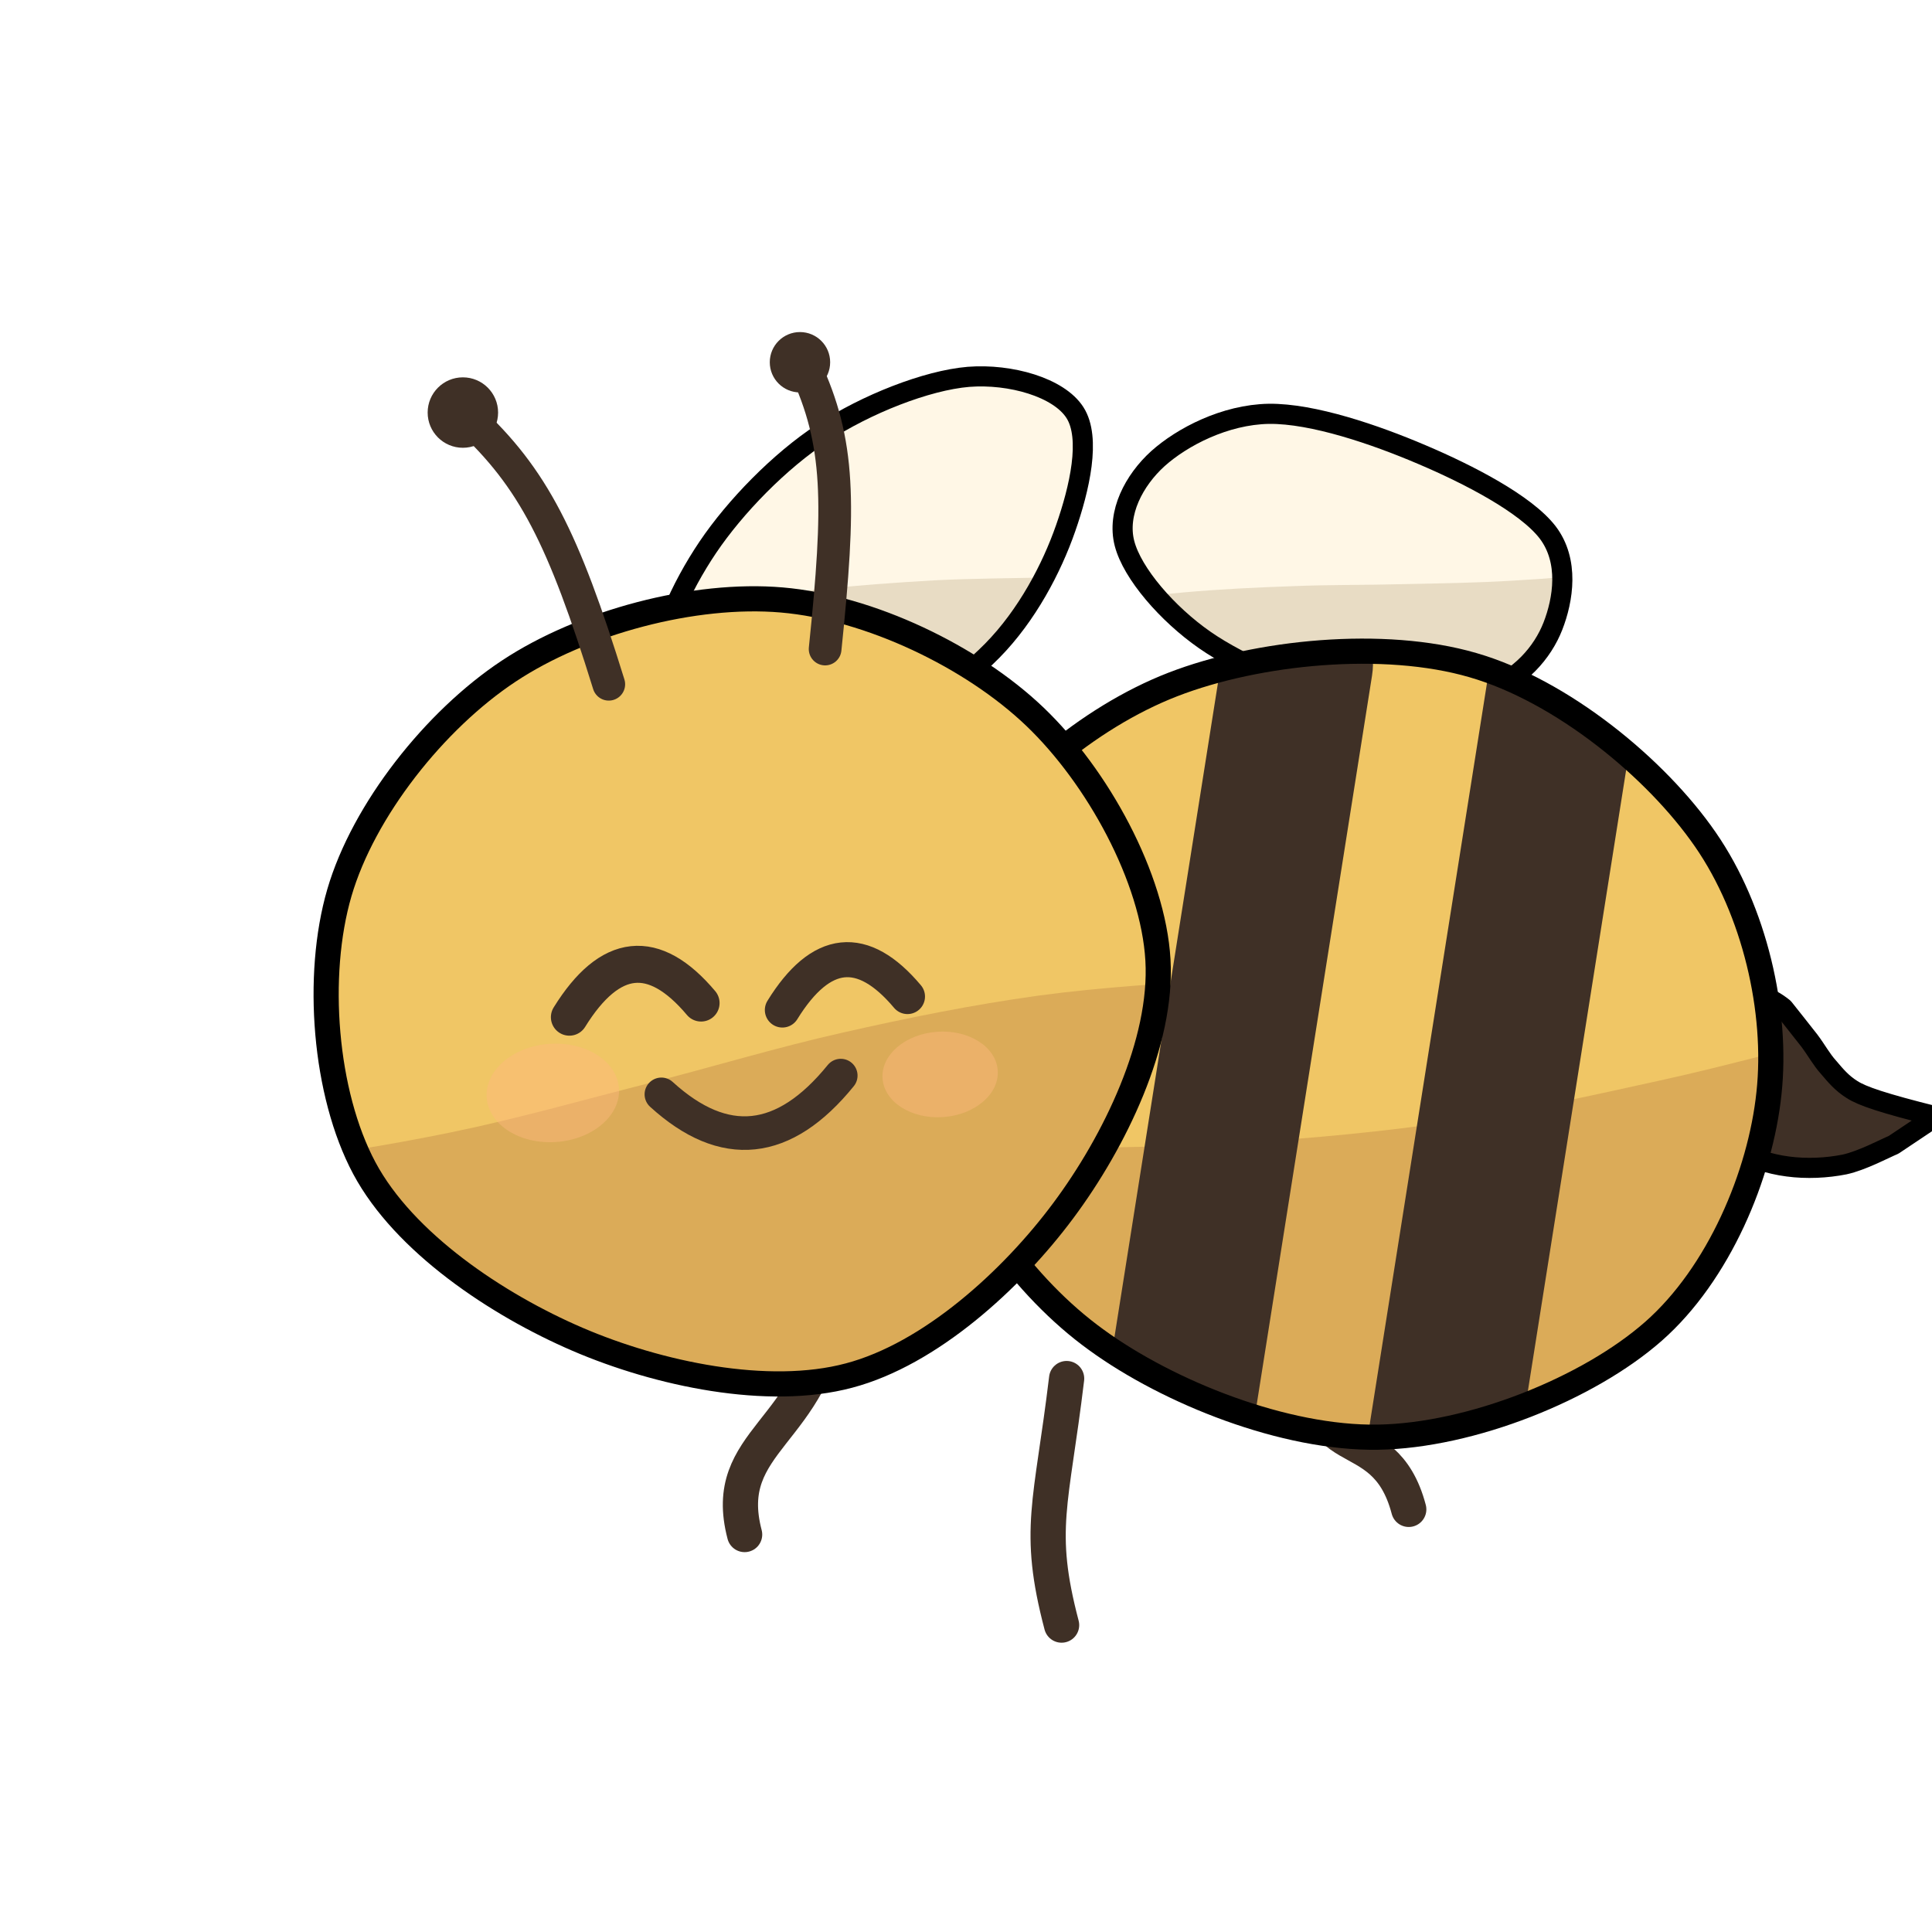
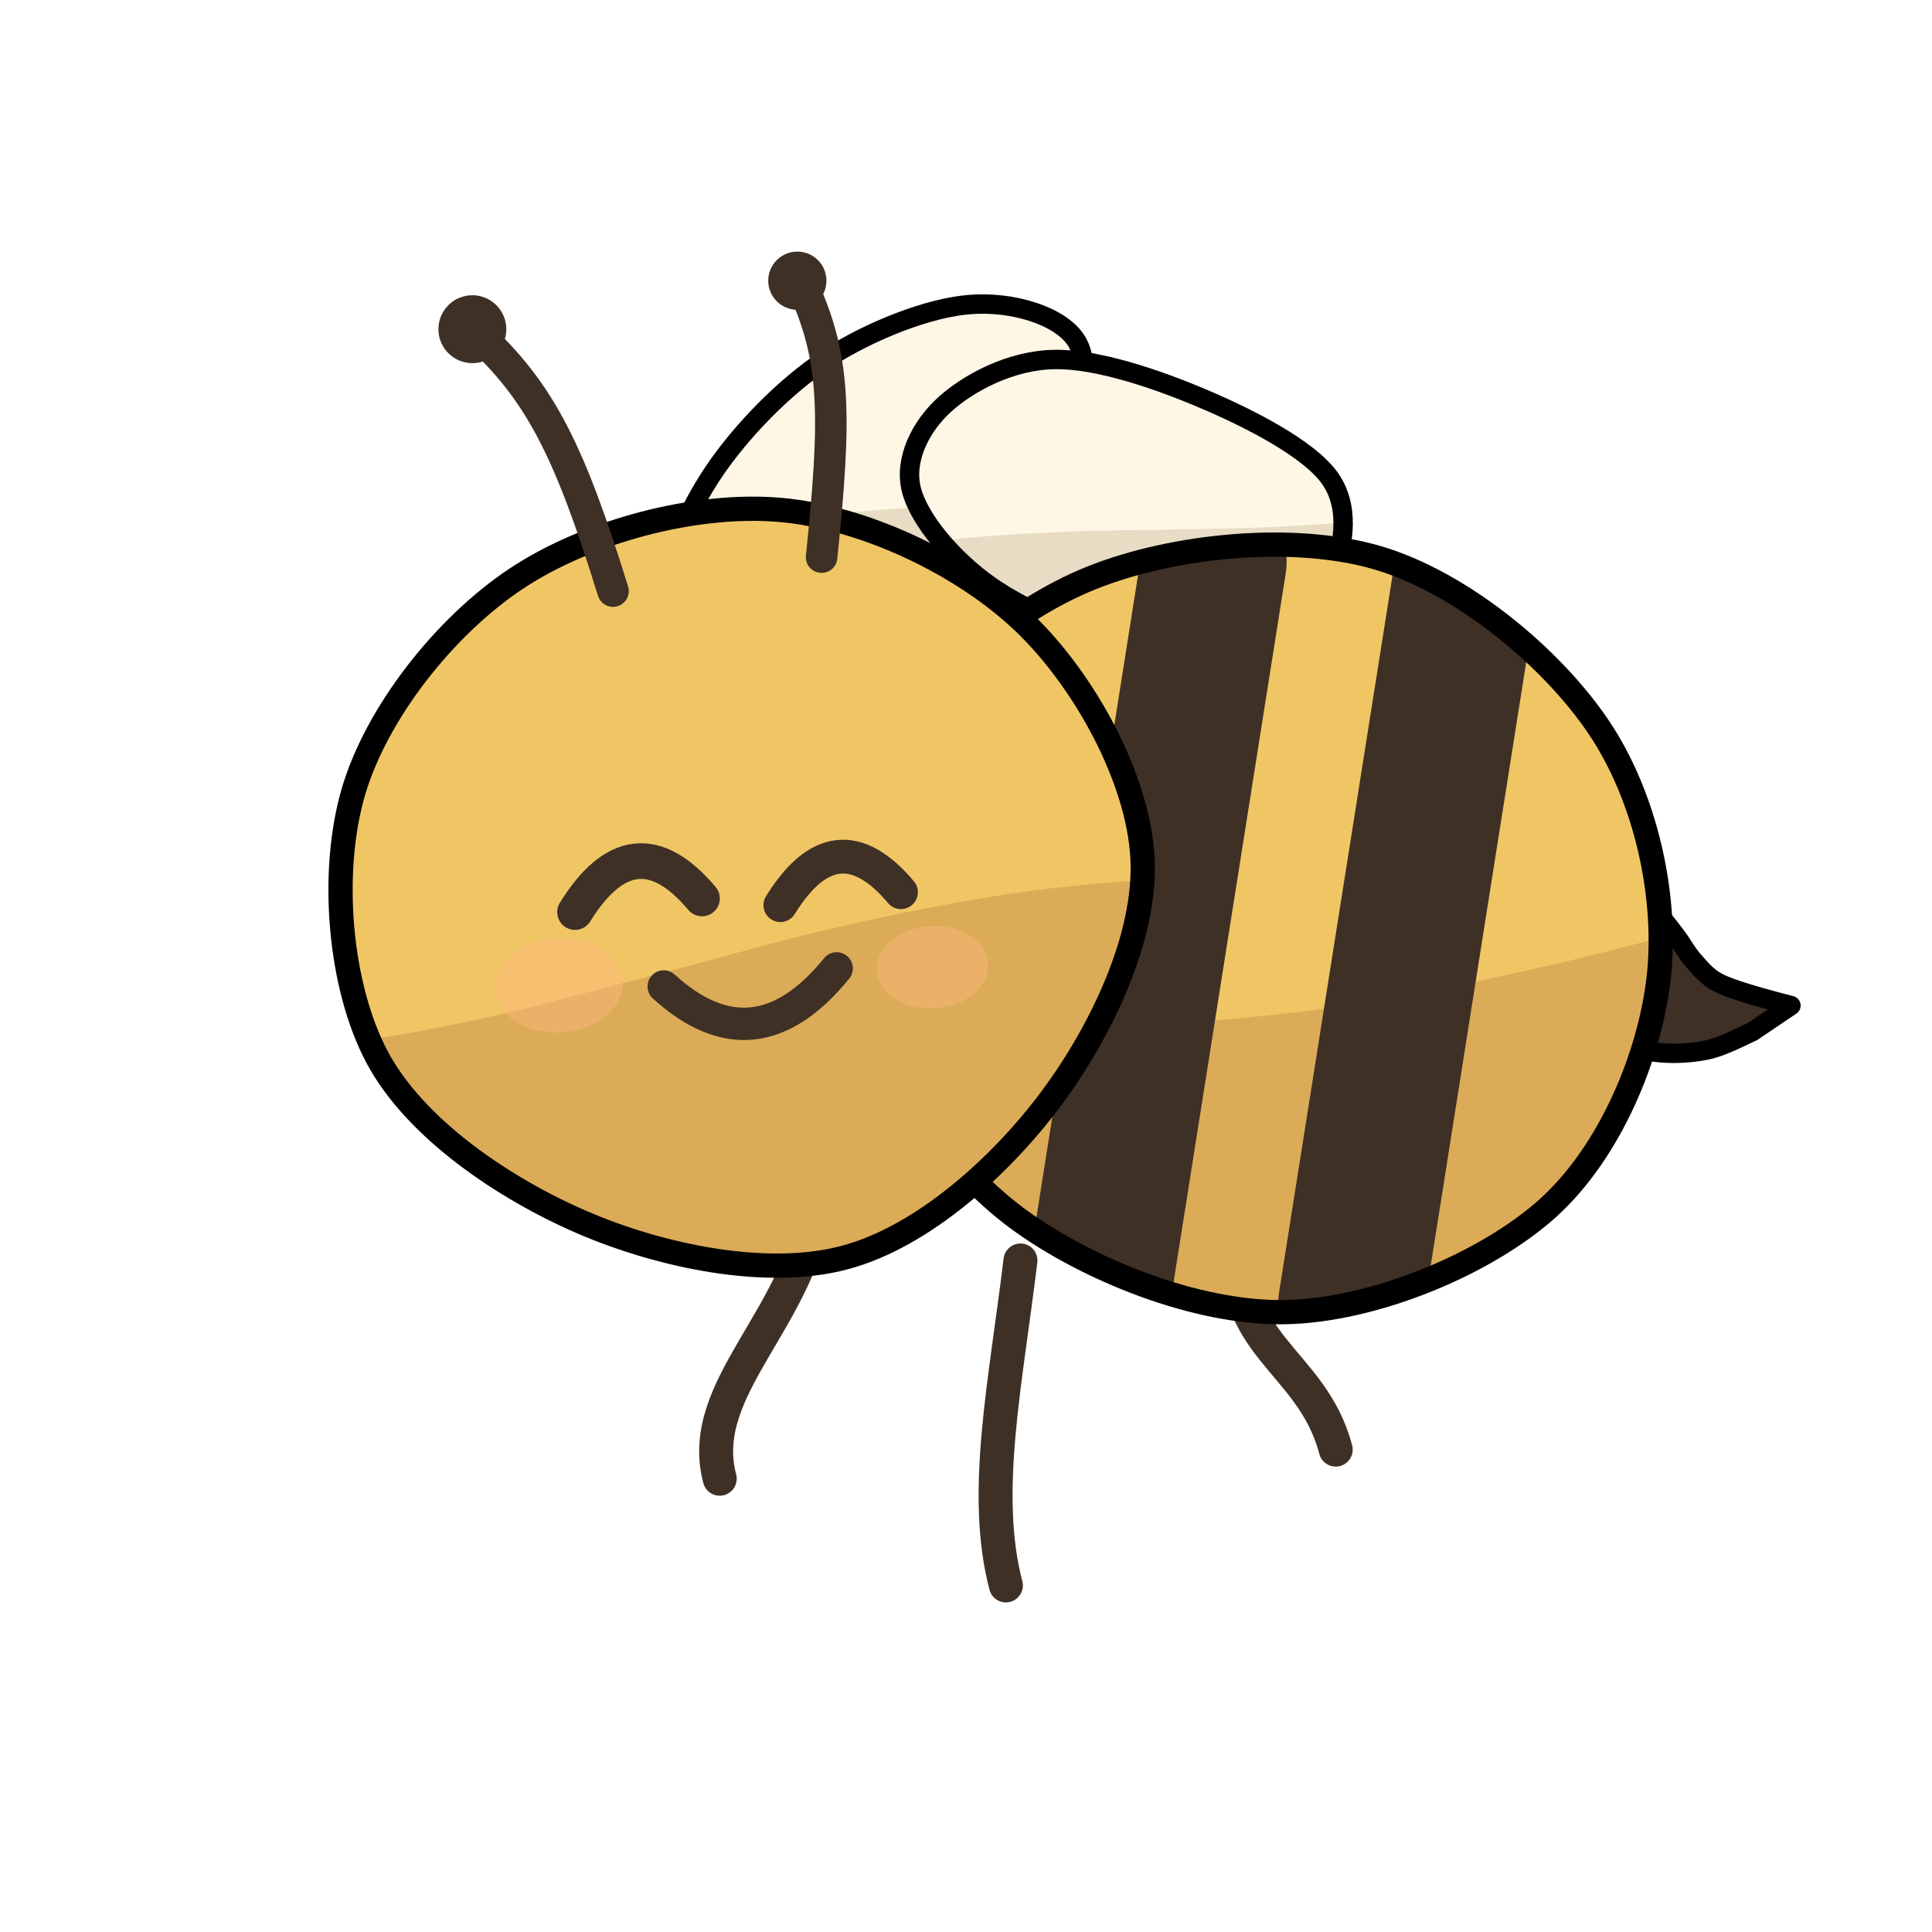
<svg xmlns="http://www.w3.org/2000/svg" width="768" height="768" viewBox="0 0 768 768">
  <defs>
    <clipPath id="k1">
-       <path d="M427.3,164.0 C433.8,174.1 429.1,194.3 423.6,210.0 C418.1,225.8 408.3,244.6 394.4,258.7 C380.5,272.8 357.6,288.4 339.9,294.8 C322.3,301.1 301.5,301.3 288.5,296.8 C275.6,292.4 263.3,281.1 262.1,267.9 C260.9,254.7 270.6,233.5 281.4,217.5 C292.2,201.5 309.8,183.3 327.1,172.0 C344.3,160.7 368.3,151.2 385.0,149.8 C401.7,148.5 420.9,154.0 427.3,164.0 Z" />
+       <path d="M433.0,168.7 C439.7,179.1 435.0,199.9 429.5,216.1 C424.0,232.3 414.1,251.6 399.9,266.0 C385.7,280.5 362.3,296.3 344.2,302.8 C326.1,309.2 304.8,309.3 291.5,304.6 C278.1,299.8 265.4,288.2 264.1,274.6 C262.8,260.9 272.6,239.1 283.6,222.7 C294.6,206.4 312.5,187.7 330.1,176.2 C347.8,164.7 372.3,155.0 389.5,153.8 C406.6,152.5 426.3,158.3 433.0,168.7 Z" />
    </clipPath>
    <clipPath id="k2">
-       <path d="M617.3,248.9 C613.2,259.4 604.2,269.8 590.6,274.7 C577.0,279.5 554.6,281.3 536.0,277.9 C517.4,274.5 493.7,264.7 478.9,254.4 C464.1,244.1 450.1,228.0 447.0,216.0 C443.9,204.0 450.8,190.9 460.3,182.3 C469.9,173.7 486.9,164.8 504.4,164.5 C521.9,164.3 546.7,172.8 565.2,180.7 C583.6,188.5 606.5,200.3 615.2,211.6 C623.9,223.0 621.4,238.4 617.3,248.9 Z" />
+       <path d="M539.1,263.4 C534.9,274.3 525.6,285.2 511.7,290.3 C497.8,295.4 474.8,297.3 455.7,293.9 C436.7,290.5 412.5,280.4 397.4,269.8 C382.3,259.2 368.1,242.6 365.0,230.1 C361.9,217.7 368.9,204.0 378.7,195.1 C388.6,186.1 406.0,176.8 423.9,176.5 C441.8,176.1 467.2,184.9 486.1,193.0 C504.9,201.0 528.3,213.1 537.1,224.8 C546.0,236.6 543.4,252.5 539.1,263.4 Z" />
    </clipPath>
    <clipPath id="k3">
-       <path d="M703.2,434.5 C699.8,467.1 683.2,506.4 657.3,529.2 C631.4,552.0 584.8,570.7 547.8,571.3 C510.9,571.9 464.8,553.7 435.8,532.6 C406.7,511.6 382.2,476.6 373.4,445.0 C364.5,413.4 367.1,371.9 382.6,343.1 C398.1,314.3 432.4,285.2 466.2,272.1 C500.0,259.0 550.2,254.1 585.5,264.4 C620.8,274.6 658.3,305.3 677.9,333.7 C697.5,362.0 706.7,402.0 703.2,434.5 Z" />
+       <path d="M673.3,430.3 C669.8,463.3 653.2,503.1 627.6,526.3 C601.9,549.5 555.7,568.6 519.2,569.3 C482.7,570.0 437.2,551.7 408.5,530.5 C379.9,509.2 355.8,473.9 347.1,441.9 C338.5,410.0 341.2,367.9 356.5,338.6 C371.9,309.4 405.9,279.9 439.4,266.5 C472.9,253.1 522.5,248.0 557.4,258.3 C592.2,268.6 629.2,299.5 648.5,328.2 C667.8,356.9 676.7,397.3 673.3,430.3 Z" />
    </clipPath>
    <clipPath id="k4">
      <path d="M460.3,381.6 C462.2,414.3 443.2,453.7 422.7,481.2 C402.2,508.8 369.7,538.3 337.5,546.8 C305.3,555.4 261.7,546.2 229.6,532.4 C197.5,518.6 160.6,493.9 144.8,464.3 C129.0,434.7 125.3,387.8 134.9,354.9 C144.5,322.0 172.9,286.2 202.2,266.8 C231.6,247.3 276.0,235.5 310.8,238.5 C345.7,241.5 386.4,261.0 411.4,284.9 C436.3,308.7 458.4,348.9 460.3,381.6 Z" />
    </clipPath>
  </defs>
-   <path d="M427.3,164.0 C433.8,174.1 429.1,194.3 423.6,210.0 C418.1,225.8 408.3,244.6 394.4,258.7 C380.5,272.8 357.6,288.4 339.9,294.8 C322.3,301.1 301.5,301.3 288.5,296.8 C275.6,292.4 263.3,281.1 262.1,267.9 C260.9,254.7 270.6,233.5 281.4,217.5 C292.2,201.5 309.8,183.3 327.1,172.0 C344.3,160.7 368.3,151.2 385.0,149.8 C401.7,148.5 420.9,154.0 427.3,164.0 Z" fill="#fff7e6" />
-   <g clip-path="url(#k1)">
-     <path d="M184.8,254.5 C192.6,253.5 215.9,250.8 231.4,248.5 C247.0,246.2 262.5,243.3 278.1,240.9 C293.6,238.6 309.1,236.1 324.7,234.4 C340.2,232.7 355.8,231.6 371.3,230.7 C386.9,229.9 402.4,229.9 417.9,229.5 C433.5,229.1 449.0,229.2 464.6,228.5 C480.1,227.9 503.4,225.9 511.2,225.4 L511.2,394.0 L184.8,394.0 Z" fill="#e8dcc4" />
-   </g>
-   <path d="M427.3,164.0 C433.8,174.1 429.1,194.3 423.6,210.0 C418.1,225.8 408.3,244.6 394.4,258.7 C380.5,272.8 357.6,288.4 339.9,294.8 C322.3,301.1 301.5,301.3 288.5,296.8 C275.6,292.4 263.3,281.1 262.1,267.9 C260.9,254.7 270.6,233.5 281.4,217.5 C292.2,201.5 309.8,183.3 327.1,172.0 C344.3,160.7 368.3,151.2 385.0,149.8 C401.7,148.5 420.9,154.0 427.3,164.0 Z" fill="none" stroke="#000000" stroke-width="8" stroke-linejoin="round" stroke-linecap="round" />
-   <path d="M617.3,248.9 C613.2,259.4 604.2,269.8 590.6,274.7 C577.0,279.5 554.6,281.3 536.0,277.9 C517.4,274.5 493.7,264.7 478.9,254.4 C464.1,244.1 450.1,228.0 447.0,216.0 C443.9,204.0 450.8,190.9 460.3,182.3 C469.9,173.7 486.9,164.8 504.4,164.5 C521.9,164.3 546.7,172.8 565.2,180.7 C583.6,188.5 606.5,200.3 615.2,211.6 C623.9,223.0 621.4,238.4 617.3,248.9 Z" fill="#fff7e6" />
-   <g clip-path="url(#k2)">
-     <path d="M383.0,247.8 C390.3,246.6 412.1,242.8 426.7,240.8 C441.3,238.8 455.9,236.8 470.4,235.5 C485.0,234.2 499.6,233.5 514.1,233.0 C528.7,232.4 543.3,232.6 557.9,232.2 C572.4,231.9 587.0,231.7 601.6,230.8 C616.1,230.0 630.7,228.7 645.3,227.0 C659.9,225.3 681.7,221.7 689.0,220.7 L689.0,380.0 L383.0,380.0 Z" fill="#e8dcc4" />
-   </g>
-   <path d="M617.3,248.9 C613.2,259.4 604.2,269.8 590.6,274.7 C577.0,279.5 554.6,281.3 536.0,277.9 C517.4,274.5 493.7,264.7 478.9,254.4 C464.1,244.1 450.1,228.0 447.0,216.0 C443.9,204.0 450.8,190.9 460.3,182.3 C469.9,173.7 486.9,164.8 504.4,164.5 C521.9,164.3 546.7,172.8 565.2,180.7 C583.6,188.5 606.5,200.3 615.2,211.6 C623.9,223.0 621.4,238.4 617.3,248.9 Z" fill="none" stroke="#000000" stroke-width="8" stroke-linejoin="round" stroke-linecap="round" />
-   <path d="M330,520 C324,570 286,572 296,610" fill="none" stroke="#3f3026" stroke-width="14" stroke-linejoin="round" stroke-linecap="round" />
-   <path d="M424,548 C418,598 412,608 422,646" fill="none" stroke="#3f3026" stroke-width="14" stroke-linejoin="round" stroke-linecap="round" />
-   <path d="M524,536 C518,586 550,562 560,600" fill="none" stroke="#3f3026" stroke-width="14" stroke-linejoin="round" stroke-linecap="round" />
-   <path d="M671.0,447.3 C674.0,448.9 682.2,454.5 688.9,457.3 C695.5,460.0 703.3,462.8 710.7,463.7 C718.1,464.7 726.2,464.3 733.2,462.9 C740.2,461.4 749.5,456.4 752.7,455.1 L769.6,443.8 C748.4,438.5 740.2,435.7 736.2,433.1 C732.2,430.6 729.7,427.6 726.9,424.3 C724.0,421.1 722.2,417.6 719.2,413.6 C716.2,409.7 710.7,402.9 709.0,400.7 A30.0,30.0 0 0 0 671.0,447.3 Z" fill="#3f3026" stroke="#000000" stroke-width="8" stroke-linejoin="round" stroke-linecap="round" />
-   <path d="M703.2,434.5 C699.8,467.1 683.2,506.4 657.3,529.2 C631.4,552.0 584.8,570.7 547.8,571.3 C510.9,571.9 464.8,553.7 435.8,532.6 C406.7,511.6 382.2,476.6 373.4,445.0 C364.5,413.4 367.1,371.9 382.6,343.1 C398.1,314.3 432.4,285.2 466.2,272.1 C500.0,259.0 550.2,254.1 585.5,264.4 C620.8,274.6 658.3,305.3 677.9,333.7 C697.5,362.0 706.7,402.0 703.2,434.5 Z" fill="#f0c665" />
-   <g clip-path="url(#k3)">
-     <path d="M247.0,470.0 C260.8,468.4 302.0,462.3 329.6,460.1 C357.1,457.9 384.6,457.8 412.1,456.8 C439.7,455.9 467.2,456.1 494.7,454.2 C522.2,452.4 549.8,449.9 577.3,445.8 C604.8,441.7 632.3,435.6 659.9,429.5 C687.4,423.5 714.9,415.6 742.4,409.3 C770.0,403.0 811.2,394.8 825.0,392.0 L825.0,864.0 L247.0,864.0 Z" fill="#dbab58" />
-     <path d="M486.1,259.2 Q489.0,241.4 506.7,244.2 L530.4,248.0 Q548.2,250.8 545.4,268.6 L497.9,568.8 Q495.0,586.6 477.3,583.8 L453.6,580.0 Q435.8,577.2 438.6,559.4 Z" fill="#3f3026" />
-     <path d="M592.1,265.2 Q595.0,247.4 612.7,250.2 L636.4,254.0 Q654.2,256.8 651.4,274.6 L603.9,574.8 Q601.0,592.6 583.3,589.8 L559.6,586.0 Q541.8,583.2 544.6,565.4 Z" fill="#3f3026" />
-   </g>
-   <path d="M703.2,434.5 C699.8,467.1 683.2,506.4 657.3,529.2 C631.4,552.0 584.8,570.7 547.8,571.3 C510.9,571.9 464.8,553.7 435.8,532.6 C406.7,511.6 382.2,476.6 373.4,445.0 C364.5,413.4 367.1,371.9 382.6,343.1 C398.1,314.3 432.4,285.2 466.2,272.1 C500.0,259.0 550.2,254.1 585.5,264.4 C620.8,274.6 658.3,305.3 677.9,333.7 C697.5,362.0 706.7,402.0 703.2,434.5 Z" fill="none" stroke="#000000" stroke-width="10" stroke-linejoin="round" stroke-linecap="round" />
-   <path d="M460.3,381.6 C462.2,414.3 443.2,453.7 422.7,481.2 C402.2,508.8 369.7,538.3 337.5,546.8 C305.3,555.4 261.7,546.2 229.6,532.4 C197.5,518.6 160.6,493.9 144.8,464.3 C129.0,434.7 125.3,387.8 134.9,354.9 C144.5,322.0 172.9,286.2 202.2,266.8 C231.6,247.3 276.0,235.5 310.8,238.5 C345.7,241.5 386.4,261.0 411.4,284.9 C436.3,308.7 458.4,348.9 460.3,381.6 Z" fill="#f0c665" />
-   <g clip-path="url(#k4)">
-     <path d="M24.0,467.1 C37.0,466.3 75.8,465.3 101.7,462.4 C127.6,459.6 153.5,455.4 179.4,450.1 C205.3,444.8 231.2,437.4 257.1,430.8 C283.0,424.2 309.0,416.3 334.9,410.5 C360.8,404.6 386.7,399.4 412.6,395.8 C438.5,392.3 464.4,390.8 490.3,389.3 C516.2,387.9 555.0,387.6 568.0,387.2 L568.0,858.0 L24.0,858.0 Z" fill="#dbab58" />
-   </g>
-   <path d="M460.3,381.6 C462.2,414.3 443.2,453.7 422.7,481.2 C402.2,508.8 369.7,538.3 337.5,546.8 C305.3,555.4 261.7,546.2 229.6,532.4 C197.5,518.6 160.6,493.9 144.8,464.3 C129.0,434.7 125.3,387.8 134.9,354.9 C144.5,322.0 172.9,286.2 202.2,266.8 C231.6,247.3 276.0,235.5 310.8,238.5 C345.7,241.5 386.4,261.0 411.4,284.9 C436.3,308.7 458.4,348.9 460.3,381.6 Z" fill="none" stroke="#000000" stroke-width="10" stroke-linejoin="round" stroke-linecap="round" />
-   <path d="M242,272 C224,214 212,190 186,166" fill="none" stroke="#3f3026" stroke-width="13" stroke-linejoin="round" stroke-linecap="round" />
-   <path d="M328,258 C334,200 334,176 320,146" fill="none" stroke="#3f3026" stroke-width="13" stroke-linejoin="round" stroke-linecap="round" />
-   <circle cx="184.0" cy="164.0" r="14.0" fill="#3f3026" />
-   <circle cx="318.0" cy="144.0" r="12.0" fill="#3f3026" />
-   <g id="face" transform="translate(294.0,402.0) rotate(-4.0) scale(0.85)">
-     <g id="face-blush">
-       <ellipse cx="-89.8" cy="32.0" rx="31" ry="23" fill="#ffb77e" opacity="0.45" />
-       <ellipse cx="91.5" cy="36.0" rx="27" ry="20" fill="#ffb77e" opacity="0.45" />
+   <g transform="translate(10.386,-27.243) scale(0.96405)">
+     <path d="M433.0,168.7 C439.7,179.1 435.0,199.9 429.5,216.1 C424.0,232.3 414.1,251.6 399.9,266.0 C385.7,280.5 362.3,296.3 344.2,302.8 C326.1,309.2 304.8,309.3 291.5,304.6 C278.1,299.8 265.4,288.2 264.1,274.6 C262.8,260.9 272.6,239.1 283.6,222.7 C294.6,206.4 312.5,187.7 330.1,176.2 C347.8,164.7 372.3,155.0 389.5,153.8 C406.6,152.5 426.3,158.3 433.0,168.7 Z" fill="#fff7e6" />
+     <g clip-path="url(#k1)">
+       <path d="M185.4,261.5 C193.3,260.5 217.1,257.6 233.0,255.3 C248.9,253.0 264.7,249.9 280.6,247.5 C296.5,245.0 312.3,242.5 328.2,240.7 C344.1,239.0 359.9,237.8 375.8,236.9 C391.7,236.1 407.5,236.0 423.4,235.6 C439.3,235.3 455.1,235.3 471.0,234.6 C486.9,233.9 510.7,231.9 518.6,231.4 L518.6,406.0 L185.4,406.0 Z" fill="#e8dcc4" />
    </g>
-     <g id="face-neutral" display="none">
-       <g id="face-neutral-eyes">
-         <g transform="translate(-48.0,-12.0)">
-           <ellipse cx="0" cy="0" rx="25.0" ry="30.0" fill="#3f3026" transform="rotate(-7)" />
+     <path d="M433.0,168.7 C439.7,179.1 435.0,199.9 429.5,216.1 C424.0,232.3 414.1,251.6 399.9,266.0 C385.7,280.5 362.3,296.3 344.2,302.8 C326.1,309.2 304.8,309.3 291.5,304.6 C278.1,299.8 265.4,288.2 264.1,274.6 C262.8,260.9 272.6,239.1 283.6,222.7 C294.6,206.4 312.5,187.7 330.1,176.2 C347.8,164.7 372.3,155.0 389.5,153.8 C406.6,152.5 426.3,158.3 433.0,168.7 Z" fill="none" stroke="#000000" stroke-width="8" stroke-linejoin="round" stroke-linecap="round" />
+     <path d="M539.1,263.4 C534.9,274.3 525.6,285.2 511.7,290.3 C497.8,295.4 474.8,297.3 455.7,293.9 C436.7,290.5 412.5,280.4 397.4,269.8 C382.3,259.2 368.1,242.6 365.0,230.1 C361.9,217.7 368.9,204.0 378.7,195.1 C388.6,186.1 406.0,176.8 423.9,176.5 C441.8,176.1 467.2,184.9 486.1,193.0 C504.9,201.0 528.3,213.1 537.1,224.8 C546.0,236.6 543.4,252.5 539.1,263.4 Z" fill="#fff7e6" />
+     <g clip-path="url(#k2)">
+       <path d="M299.6,262.7 C307.0,261.5 329.4,257.6 344.3,255.4 C359.2,253.3 374.1,251.3 389.0,250.0 C403.9,248.6 418.8,247.9 433.7,247.3 C448.6,246.8 463.4,246.9 478.3,246.5 C493.2,246.2 508.1,246.0 523.0,245.1 C537.9,244.2 552.8,242.9 567.7,241.1 C582.6,239.3 605.0,235.6 612.4,234.5 L612.4,400.0 L299.6,400.0 Z" fill="#e8dcc4" />
+     </g>
+     <path d="M539.1,263.4 C534.9,274.3 525.6,285.2 511.7,290.3 C497.8,295.4 474.8,297.3 455.7,293.9 C436.7,290.5 412.5,280.4 397.4,269.8 C382.3,259.2 368.1,242.6 365.0,230.1 C361.9,217.7 368.9,204.0 378.7,195.1 C388.6,186.1 406.0,176.8 423.9,176.5 C441.8,176.1 467.2,184.9 486.1,193.0 C504.9,201.0 528.3,213.1 537.1,224.8 C546.0,236.6 543.4,252.5 539.1,263.4 Z" fill="none" stroke="#000000" stroke-width="8" stroke-linejoin="round" stroke-linecap="round" />
+     <path d="M326,522 C320,572 276,600 286,638" fill="none" stroke="#3f3026" stroke-width="14" stroke-linejoin="round" stroke-linecap="round" />
+     <path d="M410,548 C404,598 394,644 404,682" fill="none" stroke="#3f3026" stroke-width="14" stroke-linejoin="round" stroke-linecap="round" />
+     <path d="M500,534 C494,584 530,588 540,626" fill="none" stroke="#3f3026" stroke-width="14" stroke-linejoin="round" stroke-linecap="round" />
+     <path d="M633.7,446.5 C636.5,448.1 644.4,453.4 650.7,456.0 C657.0,458.6 664.5,461.2 671.6,462.1 C678.7,463.0 686.4,462.6 693.1,461.2 C699.8,459.8 708.6,455.0 711.7,453.7 L727.7,442.9 C707.6,437.7 699.8,434.9 696.0,432.5 C692.2,430.0 689.9,427.1 687.2,424.0 C684.5,420.9 682.9,417.5 680.0,413.8 C677.2,410.0 671.9,403.6 670.3,401.5 A29.0,29.0 0 0 0 633.7,446.5 Z" fill="#3f3026" stroke="#000000" stroke-width="8" stroke-linejoin="round" stroke-linecap="round" />
+     <path d="M673.3,430.3 C669.8,463.3 653.2,503.1 627.6,526.3 C601.9,549.5 555.7,568.6 519.2,569.3 C482.7,570.0 437.2,551.7 408.5,530.5 C379.9,509.2 355.8,473.9 347.1,441.9 C338.5,410.0 341.2,367.9 356.5,338.6 C371.9,309.4 405.9,279.9 439.4,266.5 C472.9,253.1 522.5,248.0 557.4,258.3 C592.2,268.6 629.2,299.5 648.5,328.2 C667.8,356.9 676.7,397.3 673.3,430.3 Z" fill="#f0c665" />
+     <g clip-path="url(#k3)">
+       <path d="M222.4,466.8 C236.0,465.1 276.8,459.0 304.0,456.7 C331.2,454.5 358.4,454.4 385.6,453.4 C412.8,452.4 440.0,452.6 467.2,450.8 C494.4,448.9 521.6,446.4 548.8,442.2 C576.0,438.1 603.2,431.9 630.4,425.8 C657.6,419.6 684.8,411.6 712.0,405.2 C739.2,398.9 780.0,390.6 793.6,387.7 L793.6,866.0 L222.4,866.0 Z" fill="#dbab58" />
+       <path d="M460.1,255.2 Q463.0,237.4 480.7,240.2 L504.4,244.0 Q522.2,246.8 519.4,264.6 L471.9,564.8 Q469.0,582.6 451.3,579.8 L427.6,576.0 Q409.8,573.2 412.6,555.4 Z" fill="#3f3026" />
+       <path d="M564.1,261.2 Q567.0,243.4 584.7,246.2 L608.4,250.0 Q626.2,252.8 623.4,270.6 L575.9,570.8 Q573.0,588.6 555.3,585.8 L531.6,582.0 Q513.8,579.2 516.6,561.4 Z" fill="#3f3026" />
+     </g>
+     <path d="M673.3,430.3 C669.8,463.3 653.2,503.1 627.6,526.3 C601.9,549.5 555.7,568.6 519.2,569.3 C482.7,570.0 437.2,551.7 408.5,530.5 C379.9,509.2 355.8,473.9 347.1,441.9 C338.5,410.0 341.2,367.9 356.5,338.6 C371.9,309.4 405.9,279.9 439.4,266.5 C472.9,253.1 522.5,248.0 557.4,258.3 C592.2,268.6 629.2,299.5 648.5,328.2 C667.8,356.9 676.7,397.3 673.3,430.3 Z" fill="none" stroke="#000000" stroke-width="10" stroke-linejoin="round" stroke-linecap="round" />
+     <path d="M460.3,381.6 C462.2,414.3 443.2,453.7 422.7,481.2 C402.2,508.8 369.7,538.3 337.5,546.8 C305.3,555.4 261.7,546.2 229.6,532.4 C197.5,518.6 160.6,493.9 144.8,464.3 C129.0,434.7 125.3,387.8 134.9,354.9 C144.5,322.0 172.9,286.2 202.2,266.8 C231.6,247.3 276.0,235.5 310.8,238.5 C345.7,241.5 386.4,261.0 411.4,284.9 C436.3,308.7 458.4,348.9 460.3,381.6 Z" fill="#f0c665" />
+     <g clip-path="url(#k4)">
+       <path d="M24.0,467.1 C37.0,466.3 75.8,465.3 101.7,462.4 C127.6,459.6 153.5,455.4 179.4,450.1 C205.3,444.8 231.2,437.4 257.1,430.8 C283.0,424.2 309.0,416.3 334.9,410.5 C360.8,404.6 386.7,399.4 412.6,395.8 C438.5,392.3 464.4,390.8 490.3,389.3 C516.2,387.9 555.0,387.6 568.0,387.2 L568.0,858.0 L24.0,858.0 Z" fill="#dbab58" />
+     </g>
+     <path d="M460.3,381.6 C462.2,414.3 443.2,453.7 422.7,481.2 C402.2,508.8 369.7,538.3 337.5,546.8 C305.3,555.4 261.7,546.2 229.6,532.4 C197.5,518.6 160.6,493.9 144.8,464.3 C129.0,434.7 125.3,387.8 134.9,354.9 C144.5,322.0 172.9,286.2 202.2,266.8 C231.6,247.3 276.0,235.5 310.8,238.5 C345.7,241.5 386.4,261.0 411.4,284.9 C436.3,308.7 458.4,348.9 460.3,381.6 Z" fill="none" stroke="#000000" stroke-width="10" stroke-linejoin="round" stroke-linecap="round" />
+     <path d="M242,272 C224,214 212,190 186,166" fill="none" stroke="#3f3026" stroke-width="13" stroke-linejoin="round" stroke-linecap="round" />
+     <path d="M328,258 C334,200 334,176 320,146" fill="none" stroke="#3f3026" stroke-width="13" stroke-linejoin="round" stroke-linecap="round" />
+     <circle cx="184.0" cy="164.0" r="14.0" fill="#3f3026" />
+     <circle cx="318.0" cy="144.0" r="12.0" fill="#3f3026" />
+     <g id="face" transform="translate(294.0,402.0) rotate(-4.0) scale(0.85)">
+       <g id="face-blush">
+         <ellipse cx="-89.8" cy="32.0" rx="31" ry="23" fill="#ffb77e" opacity="0.45" />
+         <ellipse cx="91.5" cy="36.0" rx="27" ry="20" fill="#ffb77e" opacity="0.45" />
+       </g>
+       <g id="face-neutral" display="none">
+         <g id="face-neutral-eyes">
+           <g transform="translate(-48.0,-12.0)">
+             <ellipse cx="0" cy="0" rx="25.0" ry="30.0" fill="#3f3026" transform="rotate(-7)" />
+           </g>
+           <g transform="translate(50.0,-8.0)">
+             <ellipse cx="0" cy="0" rx="23.8" ry="28.5" fill="#3f3026" transform="rotate(6)" />
+           </g>
        </g>
-         <g transform="translate(50.0,-8.0)">
-           <ellipse cx="0" cy="0" rx="23.8" ry="28.5" fill="#3f3026" transform="rotate(6)" />
+         <g id="face-neutral-mouth">
+           <path d="M-25.4,44.1 Q2.0,61.7 31.4,41.1" fill="none" stroke="#3f3026" stroke-width="14.7" stroke-linejoin="round" stroke-linecap="round" />
        </g>
      </g>
-       <g id="face-neutral-mouth">
-         <path d="M-25.4,44.1 Q2.0,61.7 31.4,41.1" fill="none" stroke="#3f3026" stroke-width="14.7" stroke-linejoin="round" stroke-linecap="round" />
-       </g>
-     </g>
-     <g id="face-happy">
-       <g id="face-happy-eyes">
-         <g transform="translate(-48.0,-12.0)">
-           <path d="M-31.6,9.2 Q0.0,-34.6 30.3,6.9" fill="none" stroke="#3f3026" stroke-width="17.3" stroke-linejoin="round" stroke-linecap="round" />
+       <g id="face-happy">
+         <g id="face-happy-eyes">
+           <g transform="translate(-48.0,-12.0)">
+             <path d="M-31.6,9.2 Q0.0,-34.6 30.3,6.9" fill="none" stroke="#3f3026" stroke-width="17.3" stroke-linejoin="round" stroke-linecap="round" />
+           </g>
+           <g transform="translate(50.0,-8.0)">
+             <path d="M-30.0,8.8 Q0.0,-32.9 28.8,6.6" fill="none" stroke="#3f3026" stroke-width="16.4" stroke-linejoin="round" stroke-linecap="round" />
+           </g>
        </g>
-         <g transform="translate(50.0,-8.0)">
-           <path d="M-30.0,8.8 Q0.0,-32.9 28.8,6.6" fill="none" stroke="#3f3026" stroke-width="16.4" stroke-linejoin="round" stroke-linecap="round" />
+         <g id="face-happy-mouth">
+           <path d="M-39.2,36.2 Q2.0,79.4 45.1,33.3" fill="none" stroke="#3f3026" stroke-width="15.7" stroke-linejoin="round" stroke-linecap="round" />
        </g>
      </g>
-       <g id="face-happy-mouth">
-         <path d="M-39.2,36.2 Q2.0,79.4 45.1,33.3" fill="none" stroke="#3f3026" stroke-width="15.7" stroke-linejoin="round" stroke-linecap="round" />
-       </g>
-     </g>
-     <g id="face-delighted" display="none">
-       <g id="face-delighted-eyes">
-         <g transform="translate(-48.0,-12.0)">
-           <path d="M-31.6,9.2 Q0.0,-34.6 30.3,6.9" fill="none" stroke="#3f3026" stroke-width="17.3" stroke-linejoin="round" stroke-linecap="round" />
+       <g id="face-delighted" display="none">
+         <g id="face-delighted-eyes">
+           <g transform="translate(-48.0,-12.0)">
+             <path d="M-31.6,9.2 Q0.0,-34.6 30.3,6.9" fill="none" stroke="#3f3026" stroke-width="17.3" stroke-linejoin="round" stroke-linecap="round" />
+           </g>
+           <g transform="translate(50.0,-8.0)">
+             <path d="M-30.0,8.8 Q0.0,-32.9 28.8,6.6" fill="none" stroke="#3f3026" stroke-width="16.4" stroke-linejoin="round" stroke-linecap="round" />
+           </g>
        </g>
-         <g transform="translate(50.0,-8.0)">
-           <path d="M-30.0,8.8 Q0.0,-32.9 28.8,6.6" fill="none" stroke="#3f3026" stroke-width="16.4" stroke-linejoin="round" stroke-linecap="round" />
+         <g id="face-delighted-mouth">
+           <path d="M-45.0,30.4 Q2.0,38.2 49.0,24.5 Q48.1,97.0 2.0,100.9 Q-44.1,95.0 -45.0,30.4 Z" fill="#3f3026" />
+           <path d="M-40.1,35.3 Q2.0,42.1 44.1,29.4 L42.2,49.0 Q2.0,59.8 -38.2,52.9 Z" fill="#fff7e6" />
+           <ellipse cx="4.0" cy="81.3" rx="19.6" ry="12.7" fill="#d96a62" />
        </g>
      </g>
-       <g id="face-delighted-mouth">
-         <path d="M-45.0,30.4 Q2.0,38.2 49.0,24.5 Q48.1,97.0 2.0,100.9 Q-44.1,95.0 -45.0,30.4 Z" fill="#3f3026" />
-         <path d="M-40.1,35.3 Q2.0,42.1 44.1,29.4 L42.2,49.0 Q2.0,59.8 -38.2,52.9 Z" fill="#fff7e6" />
-         <ellipse cx="4.0" cy="81.3" rx="19.6" ry="12.7" fill="#d96a62" />
-       </g>
-     </g>
-     <g id="face-sleepy" display="none">
-       <g id="face-sleepy-brows">
-         <path d="M-70,-60 Q-48,-52 -26,-62" fill="none" stroke="#6b5342" stroke-width="12.94" stroke-linejoin="round" stroke-linecap="round" />
-       </g>
-       <g id="face-sleepy-eyes">
-         <g transform="translate(-48.0,-12.0)">
-           <path d="M-31.6,-9.2 Q0.0,20.8 30.3,-11.5" fill="none" stroke="#3f3026" stroke-width="17.3" stroke-linejoin="round" stroke-linecap="round" />
+       <g id="face-sleepy" display="none">
+         <g id="face-sleepy-brows">
+           <path d="M-70,-60 Q-48,-52 -26,-62" fill="none" stroke="#6b5342" stroke-width="12.94" stroke-linejoin="round" stroke-linecap="round" />
        </g>
-         <g transform="translate(50.0,-8.0)">
-           <path d="M-30.0,-8.8 Q0.0,19.7 28.8,-11.0" fill="none" stroke="#3f3026" stroke-width="16.4" stroke-linejoin="round" stroke-linecap="round" />
+         <g id="face-sleepy-eyes">
+           <g transform="translate(-48.0,-12.0)">
+             <path d="M-31.6,-9.2 Q0.0,20.8 30.3,-11.5" fill="none" stroke="#3f3026" stroke-width="17.3" stroke-linejoin="round" stroke-linecap="round" />
+           </g>
+           <g transform="translate(50.0,-8.0)">
+             <path d="M-30.0,-8.8 Q0.0,19.7 28.8,-11.0" fill="none" stroke="#3f3026" stroke-width="16.4" stroke-linejoin="round" stroke-linecap="round" />
+           </g>
+         </g>
+         <g id="face-sleepy-mouth">
+           <ellipse cx="2.0" cy="51.9" rx="14.7" ry="17.6" fill="#3f3026" />
        </g>
      </g>
-       <g id="face-sleepy-mouth">
-         <ellipse cx="2.0" cy="51.9" rx="14.7" ry="17.6" fill="#3f3026" />
-       </g>
-     </g>
-     <g id="face-surprised" display="none">
-       <g id="face-surprised-brows">
-         <path d="M-70,-68 Q-48,-88 -26,-70" fill="none" stroke="#6b5342" stroke-width="13" stroke-linejoin="round" stroke-linecap="round" />
-         <path d="M29,-66 Q51,-87 73,-68" fill="none" stroke="#6b5342" stroke-width="13" stroke-linejoin="round" stroke-linecap="round" />
-       </g>
-       <g id="face-surprised-eyes">
-         <g transform="translate(-48.0,-12.0)">
-           <ellipse cx="0" cy="0" rx="28.9" ry="35.8" fill="#3f3026" />
-           <ellipse cx="-9.2" cy="-13.8" rx="9.3" ry="10.4" fill="#fff7e6" />
+       <g id="face-surprised" display="none">
+         <g id="face-surprised-brows">
+           <path d="M-70,-68 Q-48,-88 -26,-70" fill="none" stroke="#6b5342" stroke-width="13" stroke-linejoin="round" stroke-linecap="round" />
+           <path d="M29,-66 Q51,-87 73,-68" fill="none" stroke="#6b5342" stroke-width="13" stroke-linejoin="round" stroke-linecap="round" />
        </g>
-         <g transform="translate(50.0,-8.0)">
-           <ellipse cx="0" cy="0" rx="27.5" ry="34.0" fill="#3f3026" />
-           <ellipse cx="-8.8" cy="-13.2" rx="8.8" ry="9.9" fill="#fff7e6" />
+         <g id="face-surprised-eyes">
+           <g transform="translate(-48.0,-12.0)">
+             <ellipse cx="0" cy="0" rx="28.9" ry="35.8" fill="#3f3026" />
+             <ellipse cx="-9.2" cy="-13.8" rx="9.3" ry="10.4" fill="#fff7e6" />
+           </g>
+           <g transform="translate(50.0,-8.0)">
+             <ellipse cx="0" cy="0" rx="27.5" ry="34.0" fill="#3f3026" />
+             <ellipse cx="-8.8" cy="-13.2" rx="8.8" ry="9.9" fill="#fff7e6" />
+           </g>
+         </g>
+         <g id="face-surprised-mouth">
+           <ellipse cx="3.0" cy="55.8" rx="19.6" ry="26.5" fill="#3f3026" />
        </g>
      </g>
-       <g id="face-surprised-mouth">
-         <ellipse cx="3.0" cy="55.8" rx="19.6" ry="26.5" fill="#3f3026" />
-       </g>
-     </g>
-     <g id="face-mischief" display="none">
-       <g id="face-mischief-brows">
-         <path d="M-72,-64 L-26,-48" fill="none" stroke="#6b5342" stroke-width="13" stroke-linejoin="round" stroke-linecap="round" />
-         <path d="M73,-62 L29,-46" fill="none" stroke="#6b5342" stroke-width="13" stroke-linejoin="round" stroke-linecap="round" />
-       </g>
-       <g id="face-mischief-eyes">
-         <g transform="translate(-48.0,-12.0)">
-           <path d="M-27.6,-19.6 L27.6,-19.6 Q27.6,19.6 0.0,19.6 Q-27.6,19.6 -27.6,-19.6 Z" fill="#3f3026" />
+       <g id="face-mischief" display="none">
+         <g id="face-mischief-brows">
+           <path d="M-72,-64 L-26,-48" fill="none" stroke="#6b5342" stroke-width="13" stroke-linejoin="round" stroke-linecap="round" />
+           <path d="M73,-62 L29,-46" fill="none" stroke="#6b5342" stroke-width="13" stroke-linejoin="round" stroke-linecap="round" />
        </g>
-         <g transform="translate(50.0,-8.0)">
-           <path d="M-26.3,-18.6 L26.3,-18.6 Q26.3,18.6 0.0,18.6 Q-26.3,18.6 -26.3,-18.6 Z" fill="#3f3026" />
+         <g id="face-mischief-eyes">
+           <g transform="translate(-48.0,-12.0)">
+             <path d="M-27.6,-19.6 L27.6,-19.6 Q27.6,19.6 0.0,19.6 Q-27.6,19.6 -27.6,-19.6 Z" fill="#3f3026" />
+           </g>
+           <g transform="translate(50.0,-8.0)">
+             <path d="M-26.3,-18.6 L26.3,-18.6 Q26.3,18.6 0.0,18.6 Q-26.3,18.6 -26.3,-18.6 Z" fill="#3f3026" />
+           </g>
+         </g>
+         <g id="face-mischief-mouth">
+           <path d="M-37.2,51.9 Q0.0,51.9 45.1,22.5" fill="none" stroke="#3f3026" stroke-width="14.7" stroke-linejoin="round" stroke-linecap="round" />
        </g>
      </g>
-       <g id="face-mischief-mouth">
-         <path d="M-37.2,51.9 Q0.0,51.9 45.1,22.5" fill="none" stroke="#3f3026" stroke-width="14.7" stroke-linejoin="round" stroke-linecap="round" />
-       </g>
-     </g>
-     <g id="face-blink" display="none">
-       <g id="face-blink-eyes">
-         <g transform="translate(-48.0,-12.0)">
-           <path d="M-34.2,2.3 Q0.0,-6.9 32.9,1.2" fill="none" stroke="#3f3026" stroke-width="18.5" stroke-linejoin="round" stroke-linecap="round" />
+       <g id="face-blink" display="none">
+         <g id="face-blink-eyes">
+           <g transform="translate(-48.0,-12.0)">
+             <path d="M-34.2,2.3 Q0.0,-6.9 32.9,1.2" fill="none" stroke="#3f3026" stroke-width="18.5" stroke-linejoin="round" stroke-linecap="round" />
+           </g>
+           <g transform="translate(50.0,-8.0)">
+             <path d="M-32.5,2.2 Q0.0,-6.6 31.3,1.1" fill="none" stroke="#3f3026" stroke-width="17.5" stroke-linejoin="round" stroke-linecap="round" />
+           </g>
        </g>
-         <g transform="translate(50.0,-8.0)">
-           <path d="M-32.5,2.2 Q0.0,-6.6 31.3,1.1" fill="none" stroke="#3f3026" stroke-width="17.5" stroke-linejoin="round" stroke-linecap="round" />
+         <g id="face-blink-mouth">
+           <path d="M-25.4,44.1 Q2.0,61.7 31.4,41.1" fill="none" stroke="#3f3026" stroke-width="14.7" stroke-linejoin="round" stroke-linecap="round" />
        </g>
-       </g>
-       <g id="face-blink-mouth">
-         <path d="M-25.4,44.1 Q2.0,61.7 31.4,41.1" fill="none" stroke="#3f3026" stroke-width="14.7" stroke-linejoin="round" stroke-linecap="round" />
      </g>
    </g>
  </g>
</svg>
